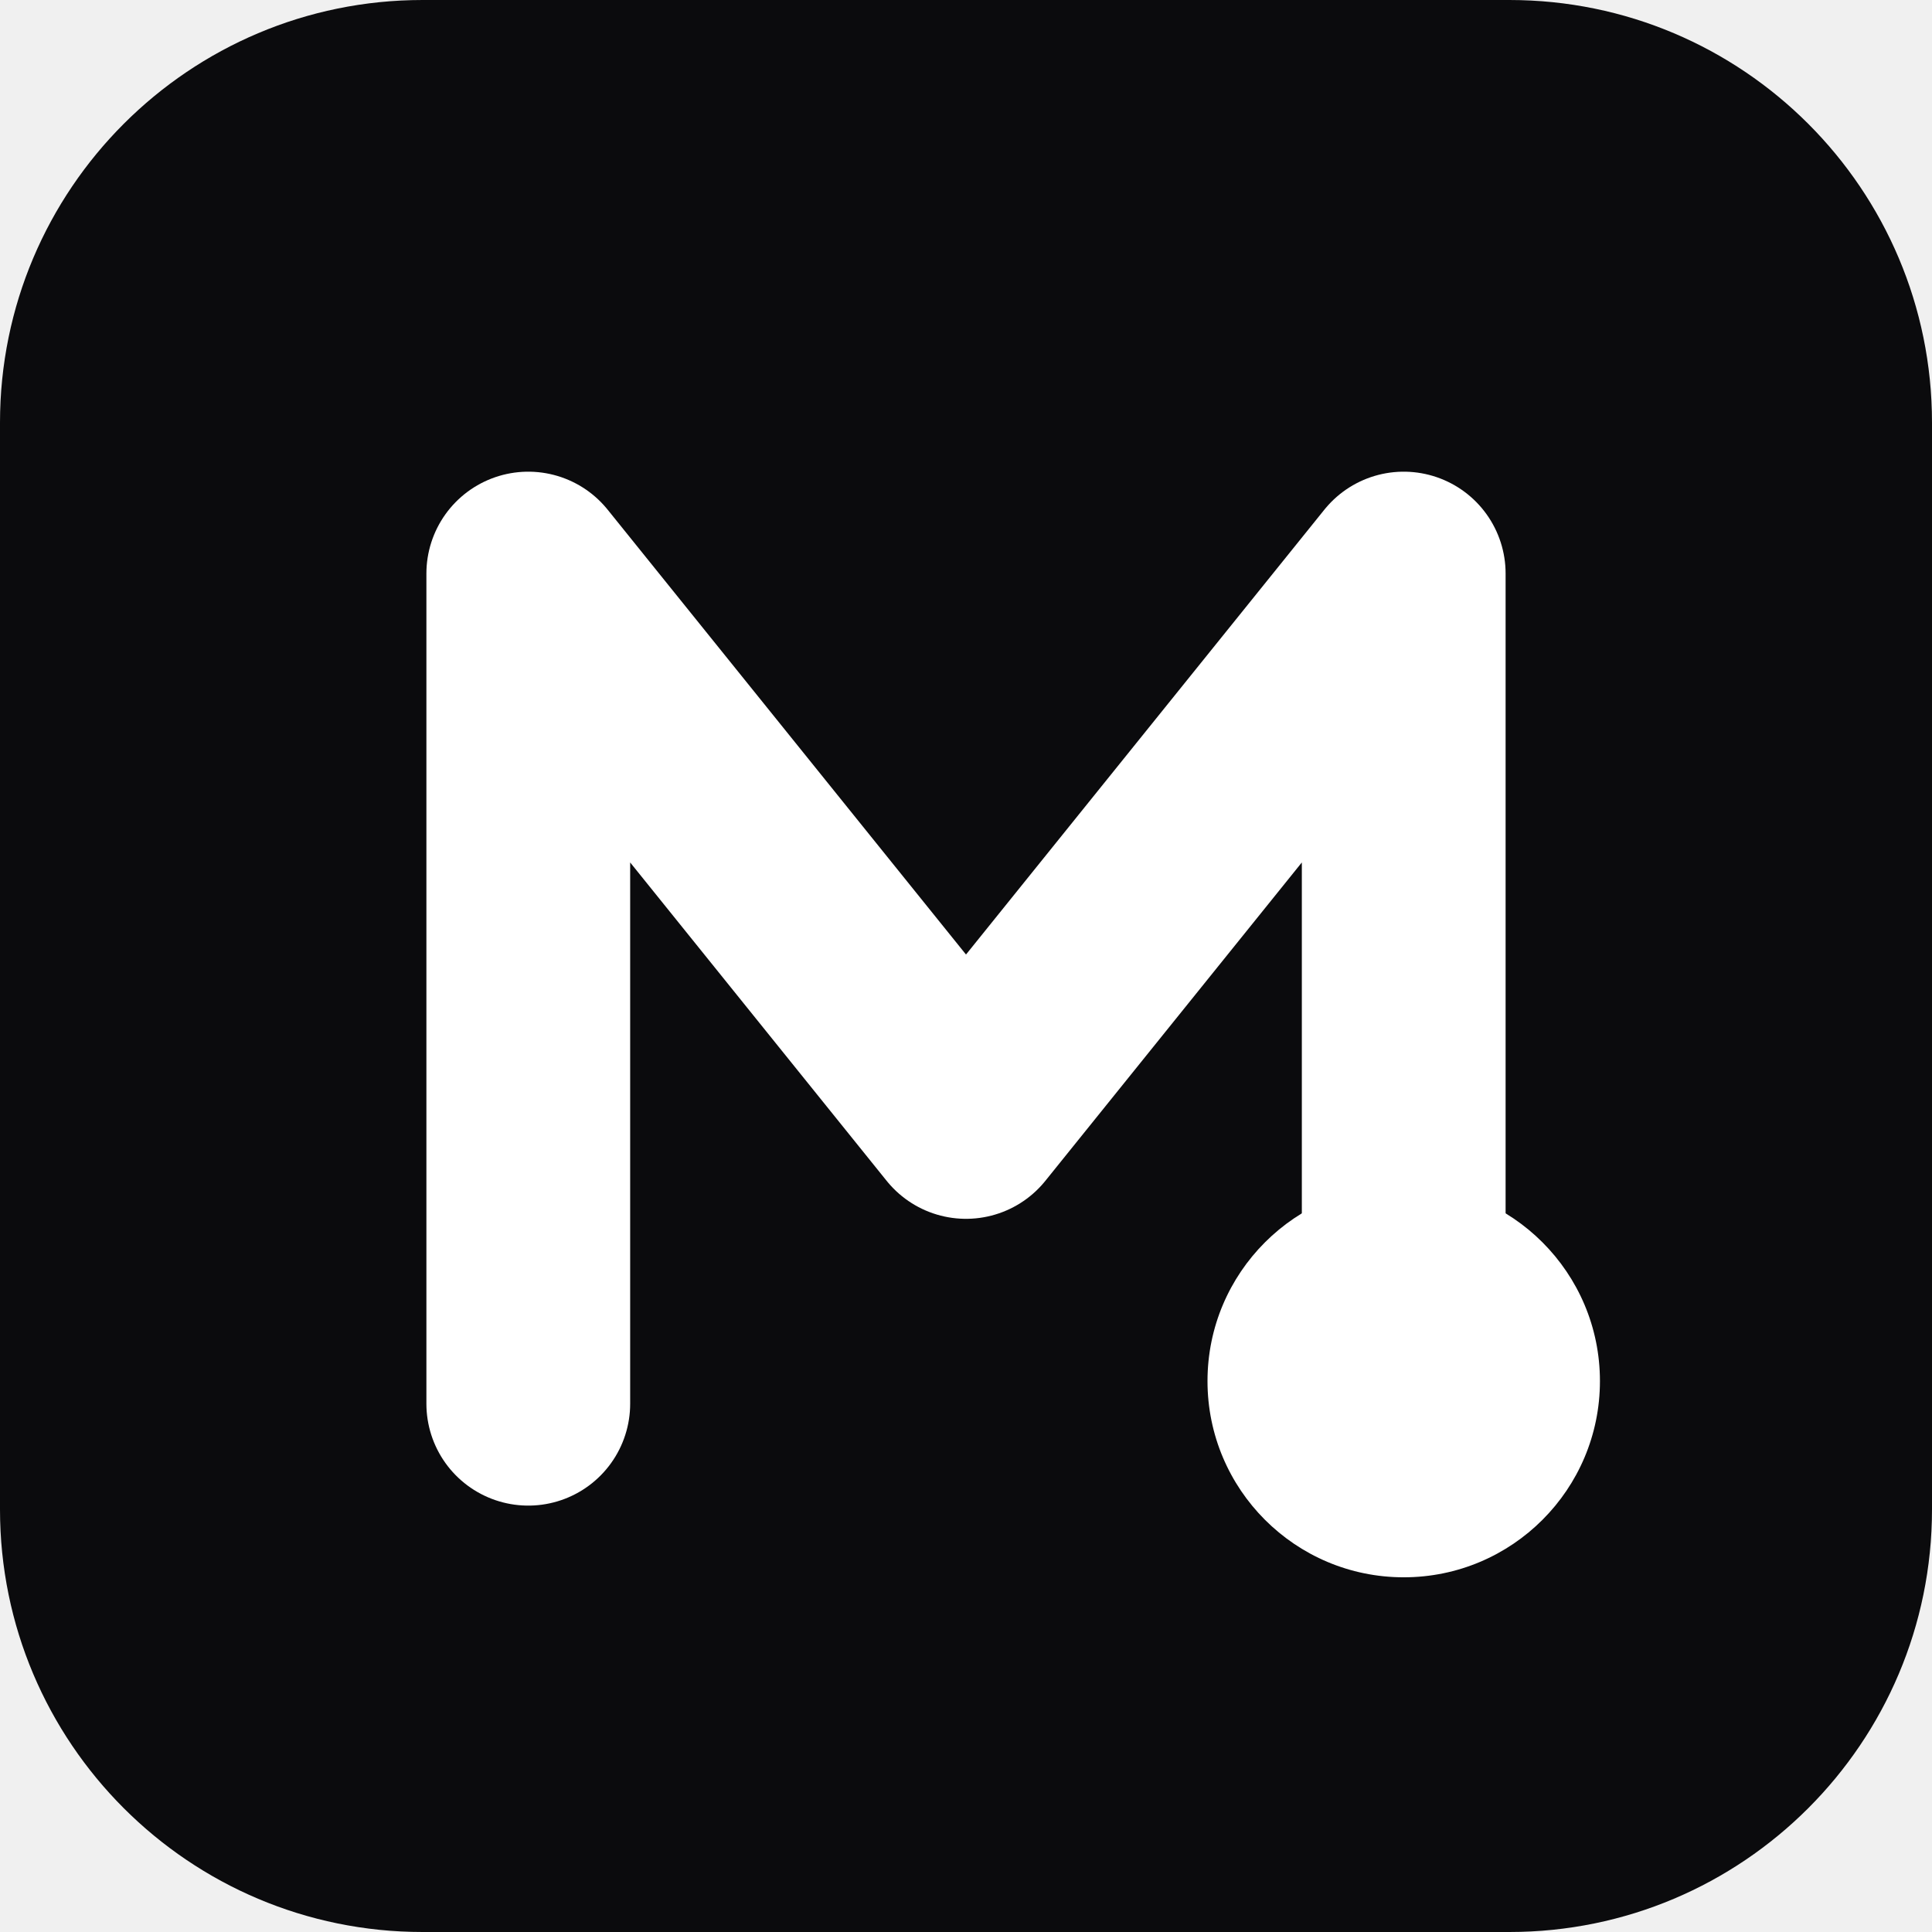
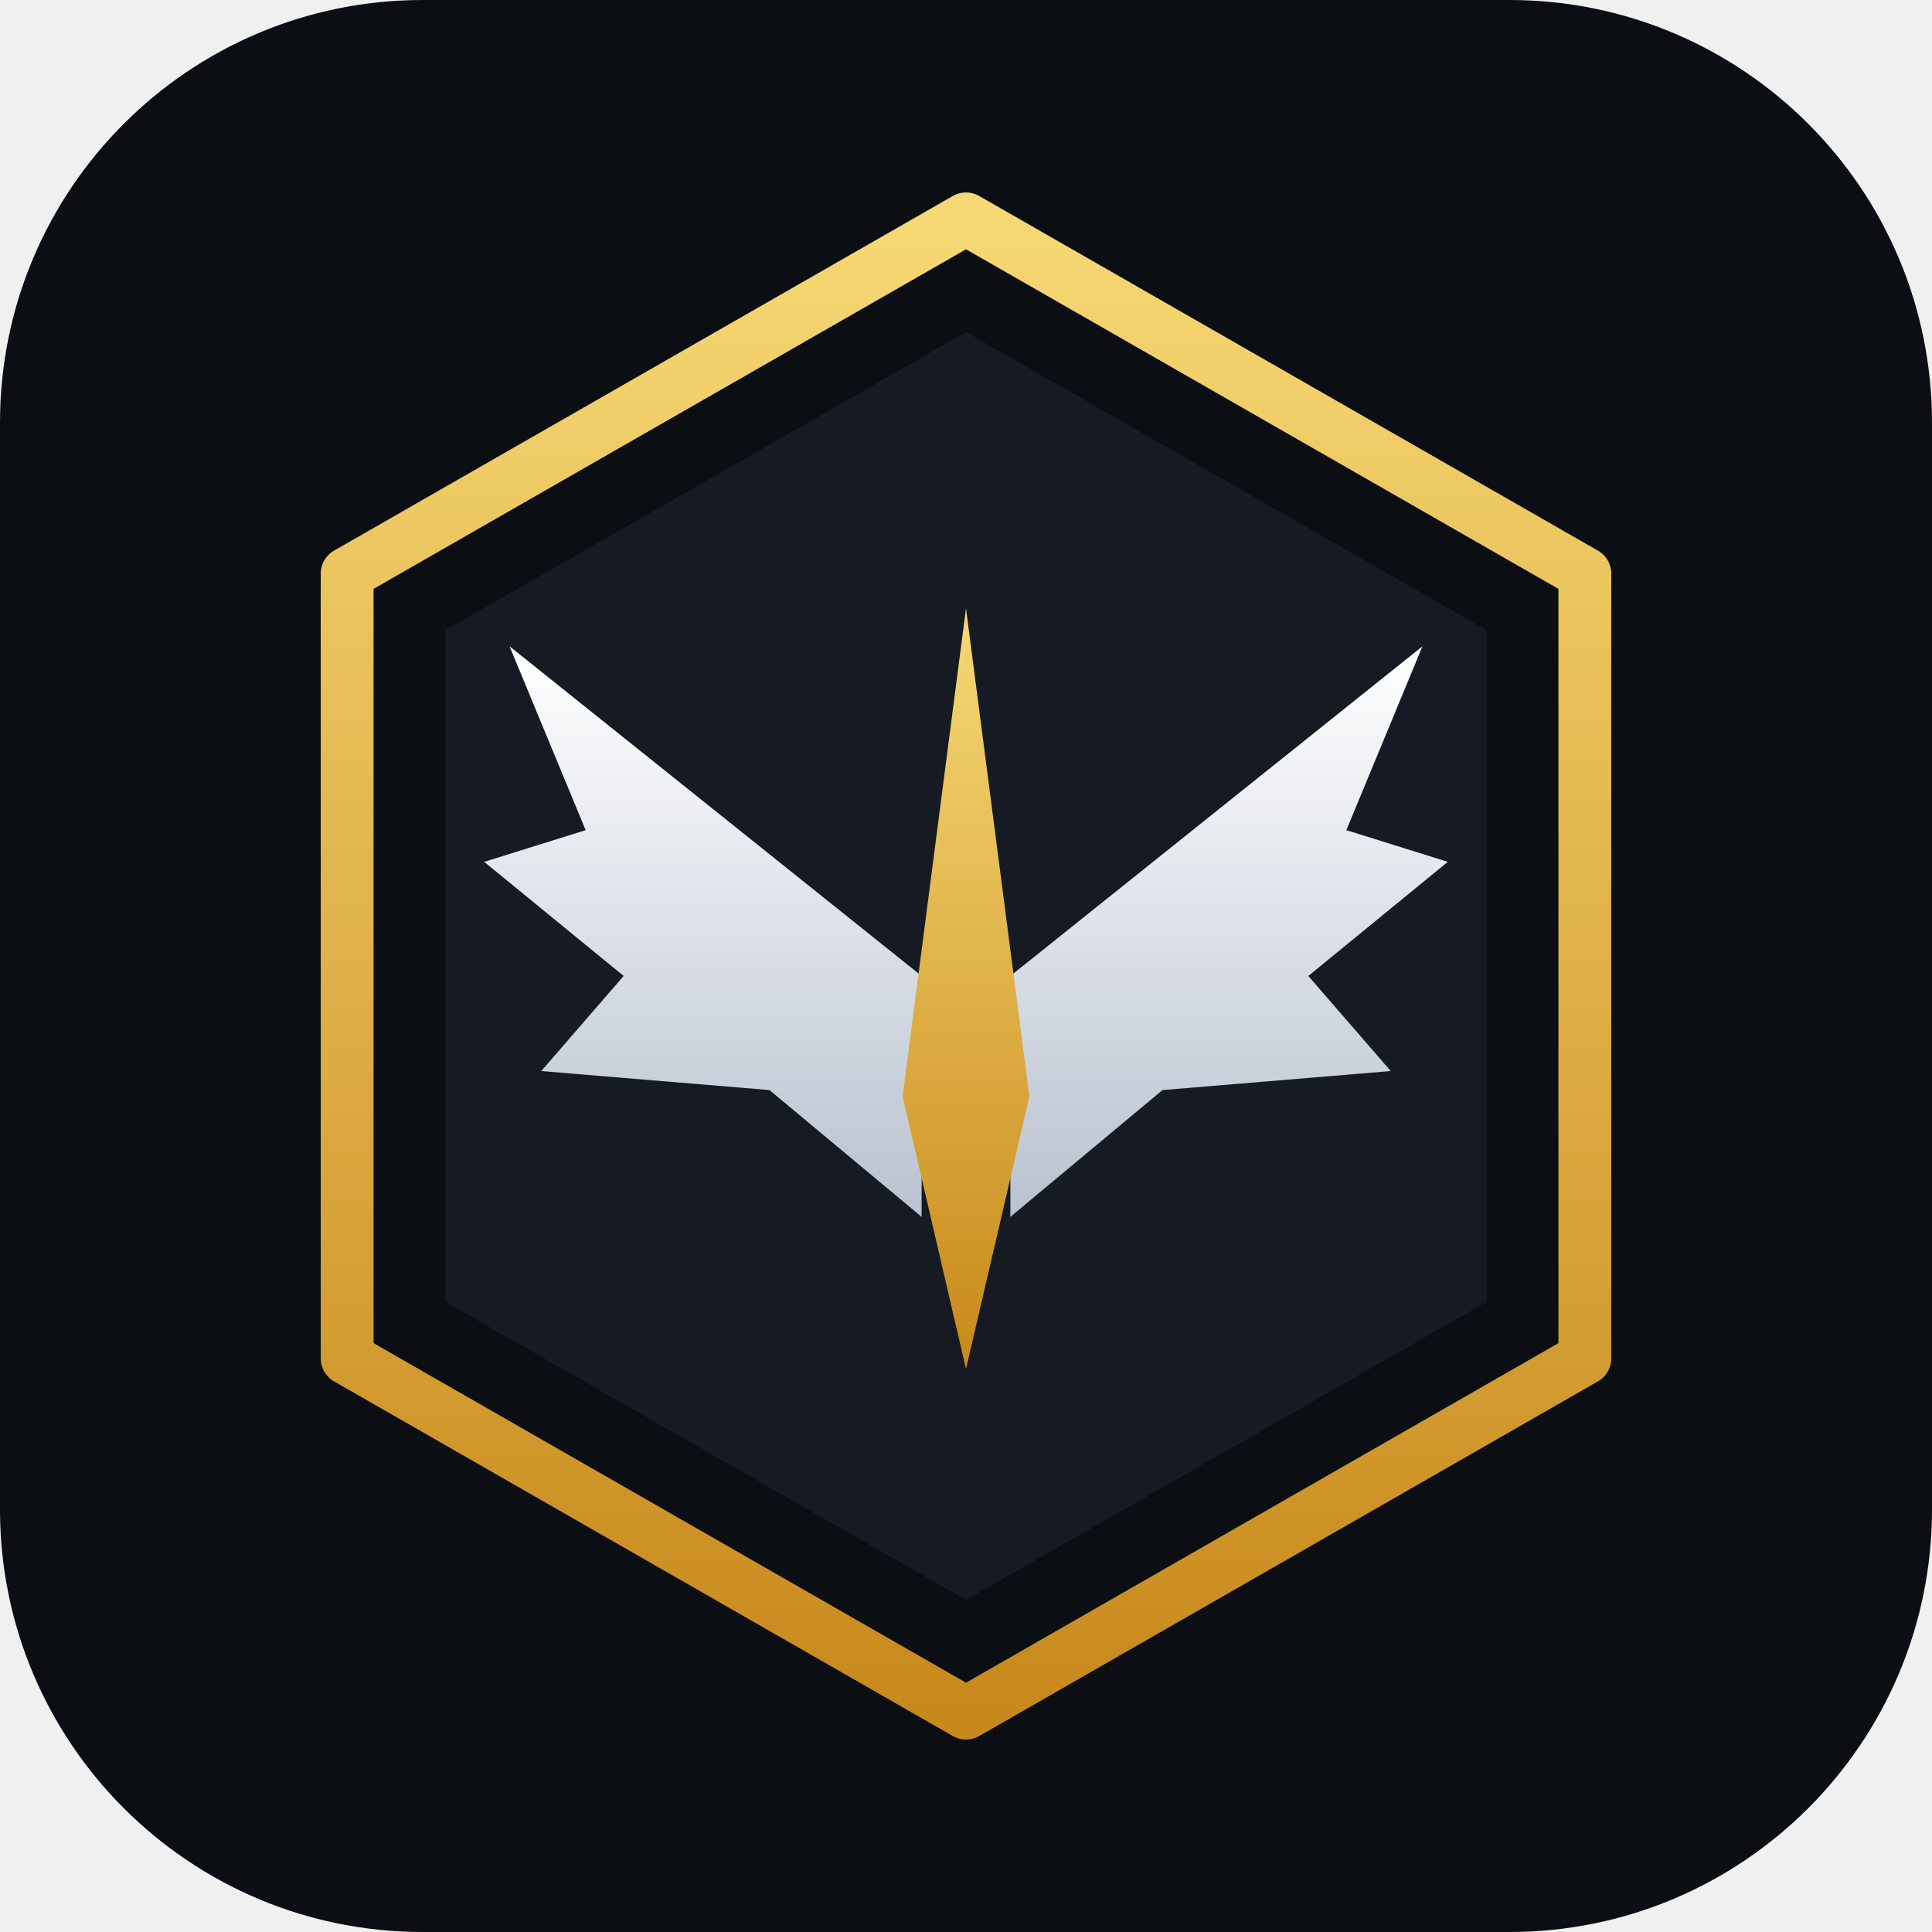
<svg xmlns="http://www.w3.org/2000/svg" viewBox="0 0 512 512">
-   <rect width="512" height="512" rx="112" fill="#0b0b0d" />
-   <path d="M140 372V152L256 296L372 152V336" fill="none" stroke="#fff" stroke-width="54" stroke-linecap="round" stroke-linejoin="round" />
-   <circle cx="372" cy="366" r="52" fill="#fff" />
+   <rect width="512" height="512" rx="112" fill="#0b0e13" />
+   <defs>
+     <linearGradient id="g" x1="0" y1="0" x2="0" y2="1">
+       <stop offset="0" stop-color="#f6d874" />
+       <stop offset="1" stop-color="#c8891c" />
+     </linearGradient>
+     <linearGradient id="w" x1="0" y1="0" x2="0" y2="1">
+       <stop offset="0" stop-color="#ffffff" />
+       <stop offset="1" stop-color="#b9c2d0" />
+     </linearGradient>
+   </defs>
+   <polygon points="256,58 420,152 420,360 256,454 92,360 92,152" fill="none" stroke="url(#g)" stroke-width="14" stroke-linejoin="round" />
+   <polygon points="256,88 394,167 394,345 256,424 118,345 118,167" fill="#151a23" />
+   <g transform="translate(256 262) scale(.84) translate(-256 -236)">
+     <g id="wing">
+       <polygon points="242,232 112,128 136,186 104,196 148,232 122,262 194,268 242,308" fill="url(#w)" />
+     </g>
+     <use href="#wing" transform="translate(512 0) scale(-1 1)" />
+     <polygon points="256,116 276,270 256,356 236,270" fill="url(#g)" />
+   </g>
</svg>
